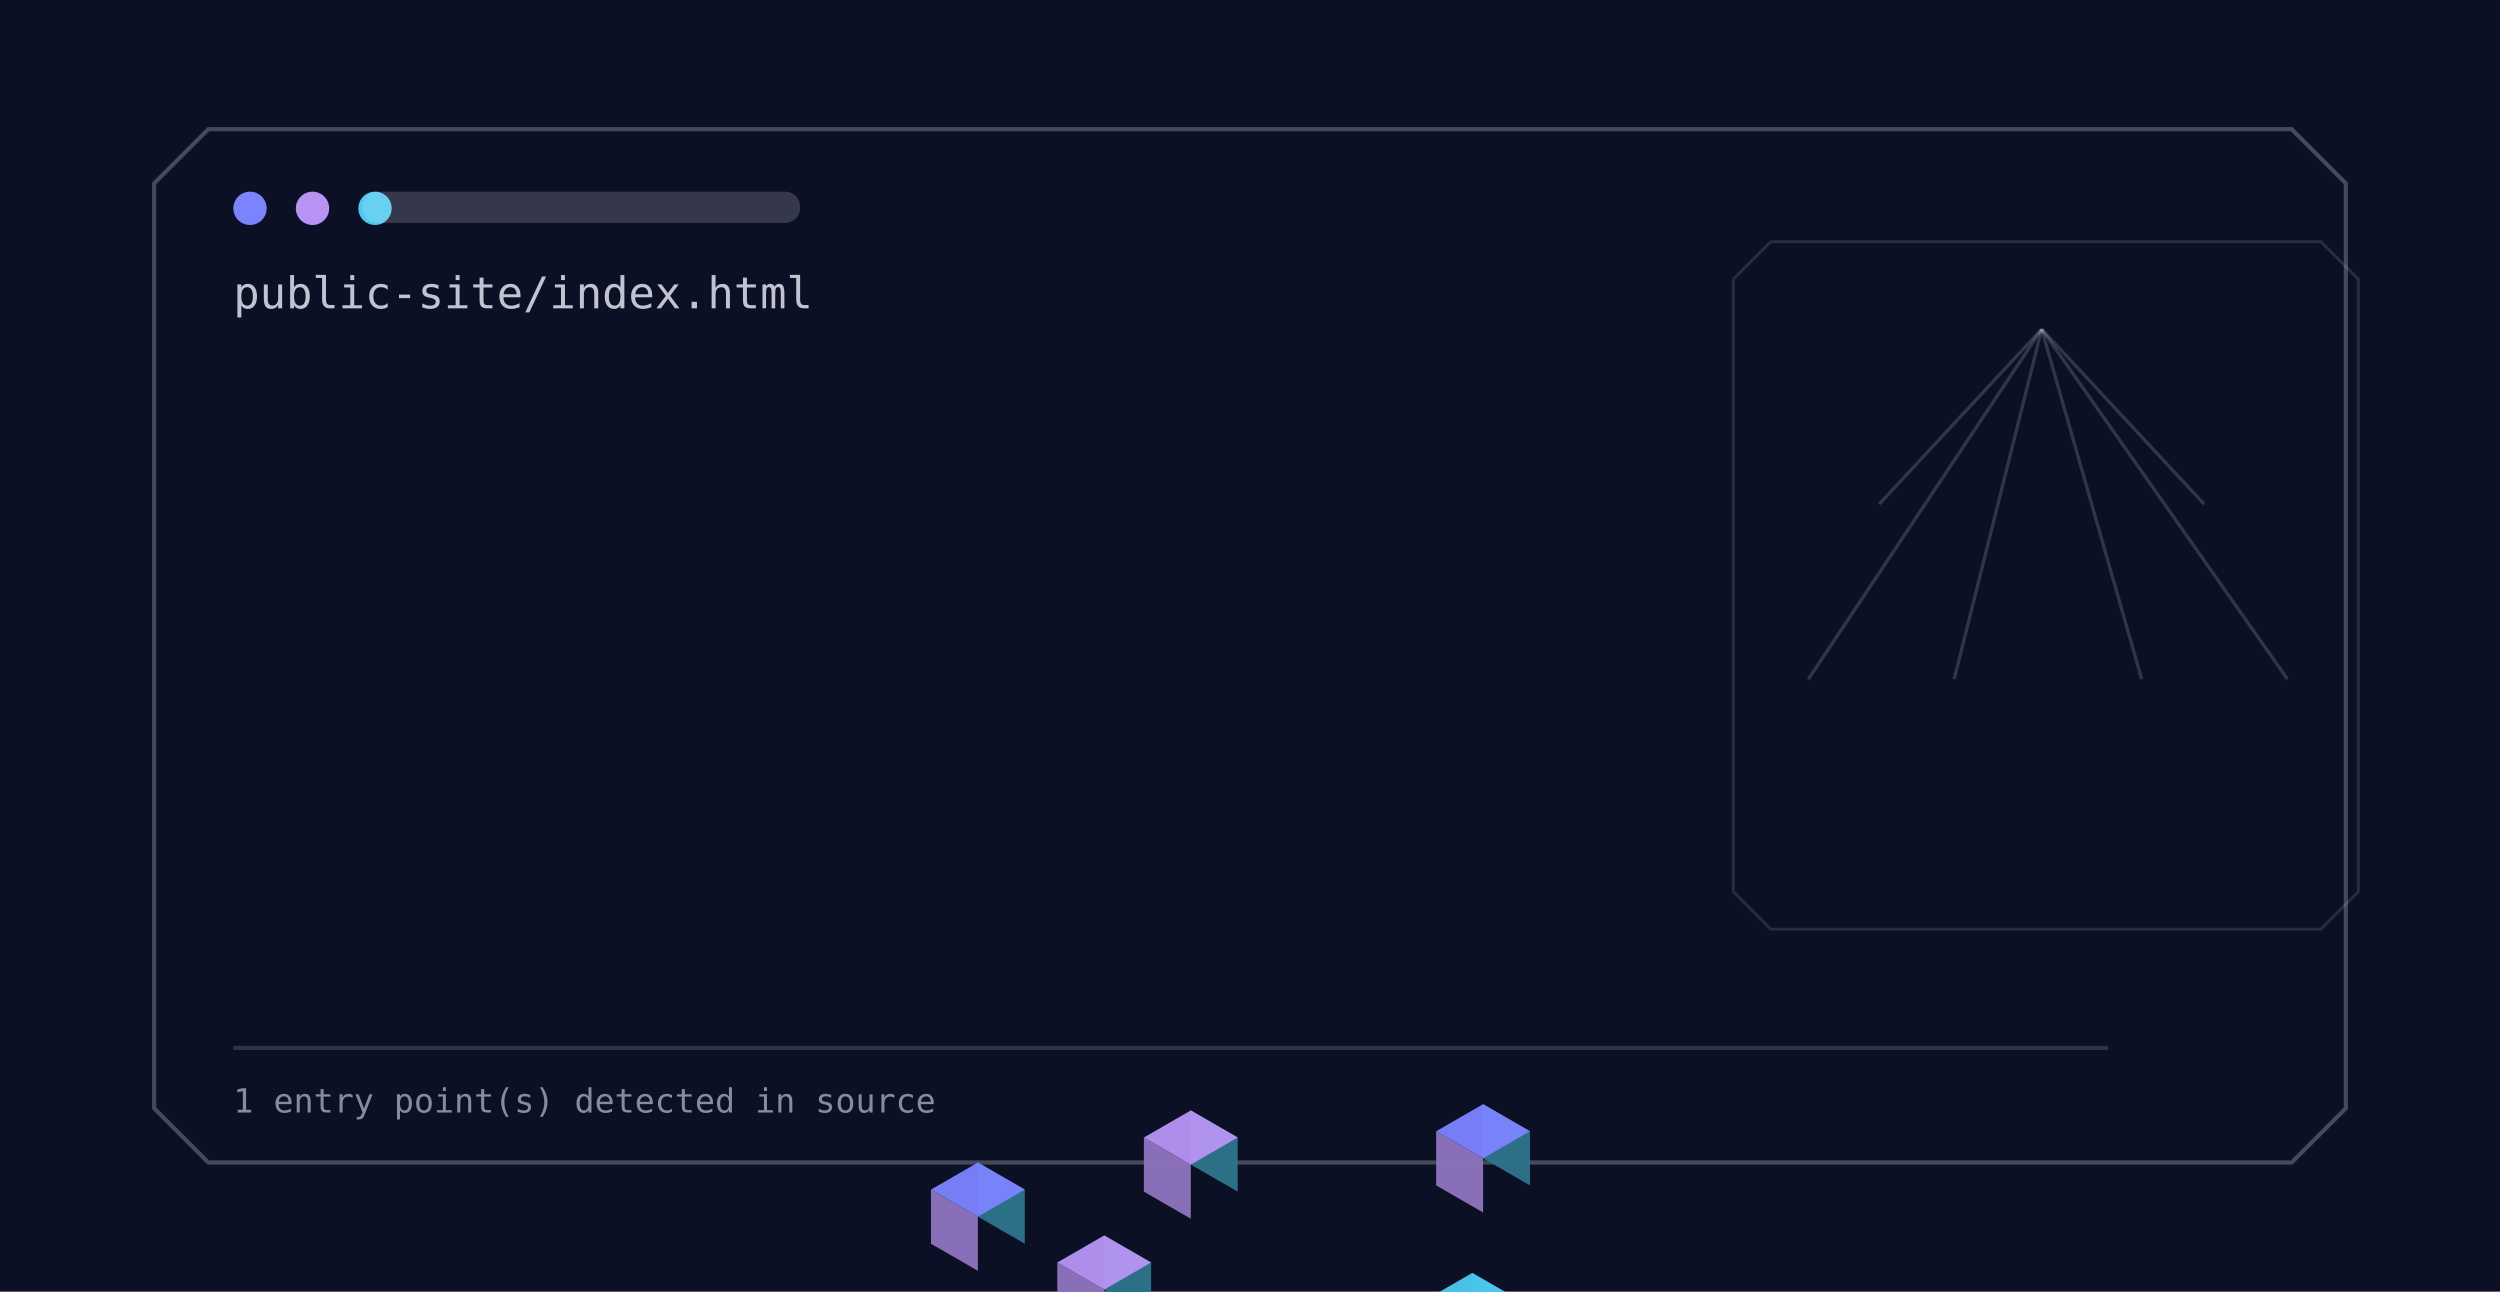
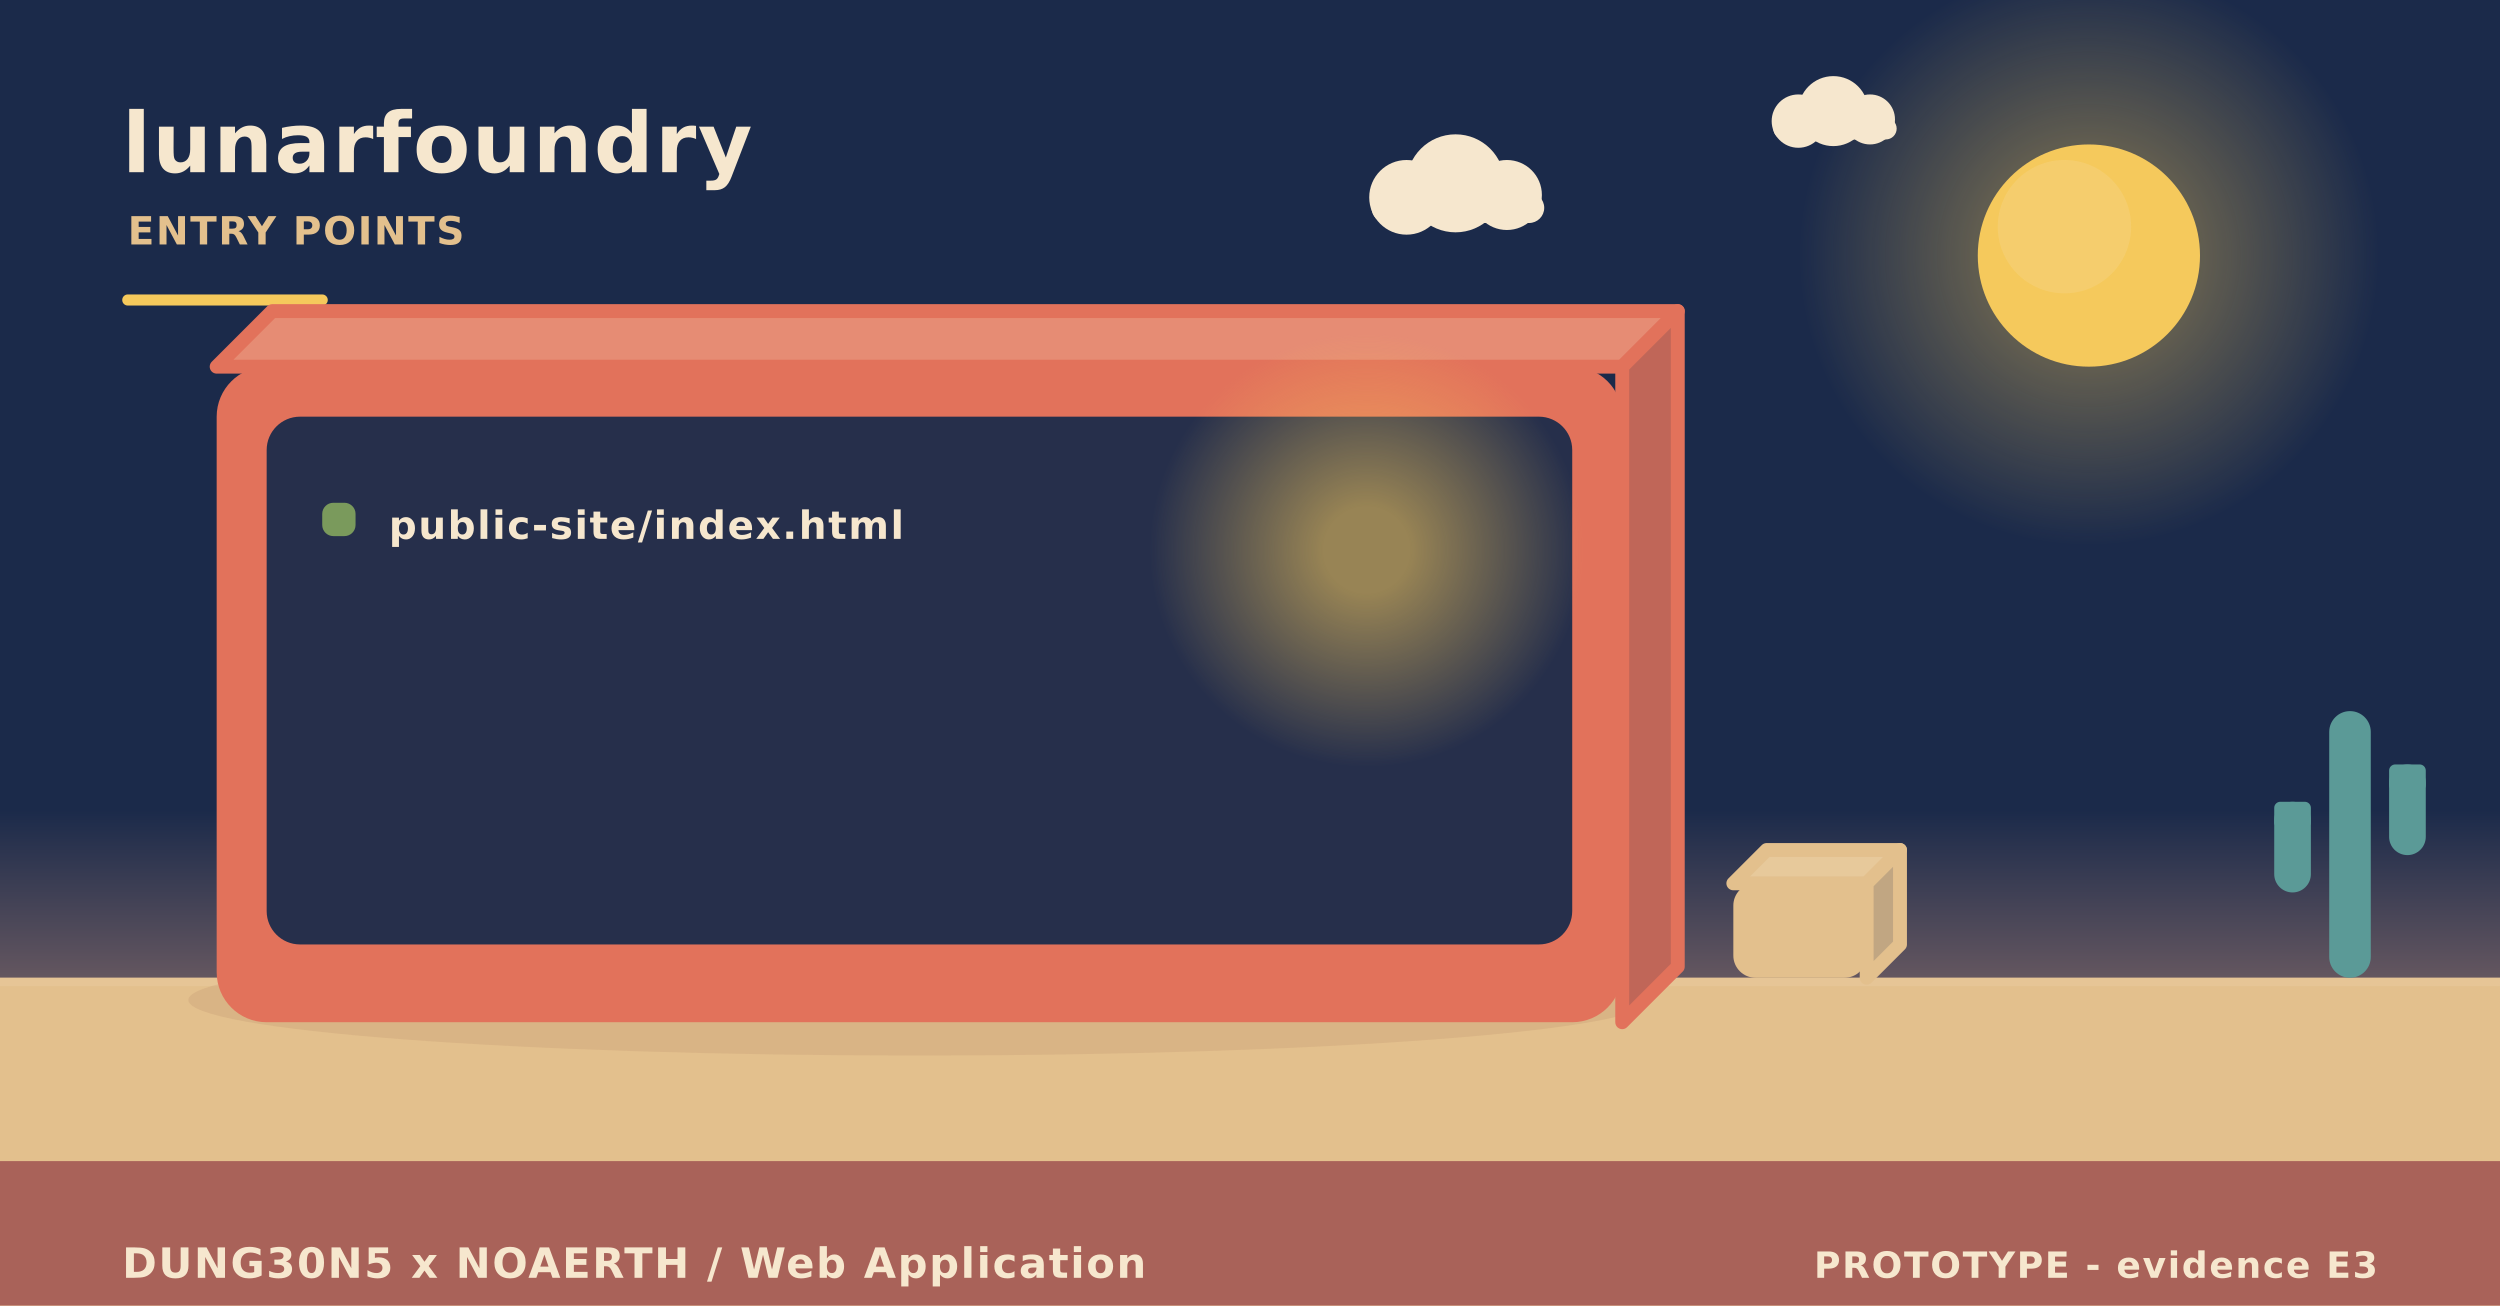
- <svg xmlns="http://www.w3.org/2000/svg" viewBox="0 0 1200 620" width="1200" height="620" role="img" aria-label="lunarfoundry command surface">
-   <rect width="1200" height="620" fill="#0c1024" />
-   <defs>
-     <linearGradient id="gt" x1="0" y1="0" x2="1" y2="1">
-       <stop offset="0%" stop-color="#7c83ff" />
-       <stop offset="100%" stop-color="#b794f4" />
-     </linearGradient>
-   </defs>
-   <path d="M100.00,62.00 H1100.00 L1126.00,88.00 V532.00 L1100.00,558.00 H100.00 L74.00,532.00 V88.00 Z" fill="none" stroke="rgba(238,240,251,0.300)" stroke-width="2.00" opacity="0.85" />
-   <circle cx="120.00" cy="100.00" r="8.00" fill="#7c83ff" opacity="1.00" />
-   <circle cx="150.00" cy="100.00" r="8.00" fill="#b794f4" opacity="1.00" />
-   <circle cx="180.00" cy="100.00" r="8.00" fill="#4cc9f0" opacity="1.00" />
-   <rect x="174.00" y="92.00" width="210.00" height="15.00" rx="7.00" fill="rgba(238,240,251,0.180)" opacity="1.00" />
-   <text x="112" y="148" font-family="ui-monospace,SFMono-Regular,Menlo,monospace" font-size="21" fill="rgba(238,240,251,0.800)">public-site/index.html</text>
-   <path d="M850.00,116.00 H1114.00 L1132.00,134.00 V428.00 L1114.00,446.00 H850.00 L832.00,428.00 V134.00 Z" fill="none" stroke="rgba(238,240,251,0.180)" stroke-width="1.40" opacity="0.70" />
-   <line x1="980.00" y1="158.00" x2="902.00" y2="242.00" stroke="rgba(238,240,251,0.300)" stroke-width="1.60" opacity="0.55" />
-   <line x1="980.00" y1="158.00" x2="1058.00" y2="242.00" stroke="rgba(238,240,251,0.300)" stroke-width="1.60" opacity="0.55" />
-   <line x1="980.00" y1="158.00" x2="868.00" y2="326.00" stroke="rgba(238,240,251,0.300)" stroke-width="1.60" opacity="0.55" />
-   <line x1="980.00" y1="158.00" x2="938.00" y2="326.00" stroke="rgba(238,240,251,0.300)" stroke-width="1.60" opacity="0.55" />
-   <line x1="980.00" y1="158.00" x2="1028.00" y2="326.00" stroke="rgba(238,240,251,0.300)" stroke-width="1.60" opacity="0.55" />
-   <line x1="980.00" y1="158.00" x2="1098.00" y2="326.00" stroke="rgba(238,240,251,0.300)" stroke-width="1.60" opacity="0.55" />
-   <polygon points="711.87,556.00 734.39,569.00 734.39,543.00 711.87,530.00" fill="#2c758b" opacity="0.95" />
-   <polygon points="689.36,569.00 711.87,582.00 711.87,556.00 689.36,543.00" fill="#8f73be" opacity="0.95" />
-   <polygon points="711.87,530.00 734.39,543.00 711.87,556.00 689.36,543.00" fill="#7c83ff" opacity="0.95" />
-   <polygon points="571.58,559.00 594.09,572.00 594.09,546.00 571.58,533.00" fill="#2c758b" opacity="0.95" />
-   <polygon points="549.06,572.00 571.58,585.00 571.58,559.00 549.06,546.00" fill="#8f73be" opacity="0.95" />
-   <polygon points="571.58,533.00 594.09,546.00 571.58,559.00 549.06,546.00" fill="#b794f4" opacity="0.95" />
-   <polygon points="706.68,637.00 729.19,650.00 729.19,624.00 706.68,611.00" fill="#2c758b" opacity="0.95" />
-   <polygon points="684.16,650.00 706.68,663.00 706.68,637.00 684.16,624.00" fill="#8f73be" opacity="0.95" />
-   <polygon points="706.68,611.00 729.19,624.00 706.68,637.00 684.16,624.00" fill="#4cc9f0" opacity="0.95" />
-   <polygon points="469.39,584.00 491.90,597.00 491.90,571.00 469.39,558.00" fill="#2c758b" opacity="0.95" />
-   <polygon points="446.87,597.00 469.39,610.00 469.39,584.00 446.87,571.00" fill="#8f73be" opacity="0.95" />
-   <polygon points="469.39,558.00 491.90,571.00 469.39,584.00 446.87,571.00" fill="#7c83ff" opacity="0.95" />
-   <polygon points="530.01,619.00 552.52,632.00 552.52,606.00 530.01,593.00" fill="#2c758b" opacity="0.95" />
-   <polygon points="507.49,632.00 530.01,645.00 530.01,619.00 507.49,606.00" fill="#8f73be" opacity="0.95" />
-   <polygon points="530.01,593.00 552.52,606.00 530.01,619.00 507.49,606.00" fill="#b794f4" opacity="0.95" />
-   <polygon points="607.95,664.00 630.47,677.00 630.47,651.00 607.95,638.00" fill="#2c758b" opacity="0.95" />
-   <polygon points="585.43,677.00 607.95,690.00 607.95,664.00 585.43,651.00" fill="#8f73be" opacity="0.95" />
-   <polygon points="607.95,638.00 630.47,651.00 607.95,664.00 585.43,651.00" fill="#4cc9f0" opacity="0.95" />
-   <polygon points="668.57,699.00 691.09,712.00 691.09,686.00 668.57,673.00" fill="#2c758b" opacity="0.95" />
-   <polygon points="646.05,712.00 668.57,725.00 668.57,699.00 646.05,686.00" fill="#8f73be" opacity="0.95" />
-   <polygon points="668.57,673.00 691.09,686.00 668.57,699.00 646.05,686.00" fill="#7c83ff" opacity="0.95" />
-   <rect x="112.00" y="502.00" width="900.00" height="2.00" rx="0.00" fill="rgba(238,240,251,0.160)" opacity="1.00" />
-   <text x="112" y="534" font-family="ui-monospace,Menlo,monospace" font-size="16" fill="rgba(238,240,251,0.550)">1 entry point(s) detected in source</text>
+ <svg xmlns="http://www.w3.org/2000/svg" width="900" height="470" viewBox="0 0 900 470" role="img" aria-label="lunarfoundry - how it is operated">
+   <linearGradient id="skyt" x1="0" y1="0" x2="0" y2="1">
+     <stop offset="0" stop-color="#1b2a4a" />
+     <stop offset="0.62" stop-color="#1b2a4a" />
+     <stop offset="1" stop-color="#f3ad8a" />
+   </linearGradient>
+   <rect width="900" height="470" fill="url(#skyt)" />
+   <radialGradient id="sunt">
+     <stop offset="0.35" stop-color="#f5c95c" stop-opacity="0.34" />
+     <stop offset="1" stop-color="#f5c95c" stop-opacity="0" />
+   </radialGradient>
+   <circle cx="752" cy="92" r="104" fill="url(#sunt)" />
+   <circle cx="752" cy="92" r="40" fill="#f5c95c" />
+   <circle cx="743.2" cy="81.6" r="24" fill="#f5d27e" opacity="0.5" />
+   <g>
+     <circle cx="524" cy="66" r="17.64" fill="#f6e7ce" />
+     <circle cx="506.36" cy="71.04" r="13.44" fill="#f6e7ce" />
+     <circle cx="542.48" cy="70.2" r="12.6" fill="#f6e7ce" />
+     <rect x="493.76" y="69.36" width="62.16" height="10.92" rx="5.46" fill="#f6e7ce" />
+   </g>
+   <g>
+     <circle cx="660" cy="40" r="12.6" fill="#f6e7ce" />
+     <circle cx="647.4" cy="43.6" r="9.6" fill="#f6e7ce" />
+     <circle cx="673.2" cy="43" r="9" fill="#f6e7ce" />
+     <rect x="638.4" y="42.4" width="44.4" height="7.8" rx="3.9" fill="#f6e7ce" />
+   </g>
+   <rect x="0" y="352" width="900" height="118" fill="#e3c08d" />
+   <rect x="0" y="352" width="900" height="3" fill="#e6c596" />
+   <text x="44" y="62" font-family="Verdana,DejaVu Sans,sans-serif" font-size="30" font-weight="700" letter-spacing="0.6" fill="#f6e7ce" text-anchor="start">lunarfoundry</text>
+   <text x="46" y="88" font-family="Verdana,DejaVu Sans,sans-serif" font-size="14" font-weight="700" letter-spacing="0.6" fill="#e3c08d" text-anchor="start">ENTRY POINTS</text>
+   <rect x="44" y="106" width="74" height="4" rx="2" fill="#f5c95c" />
+   <ellipse cx="331" cy="360" rx="263.2" ry="20" fill="rgba(138,90,68,0.11)" />
+   <path d="M78,132 L584,132 L604,112 L98,112 Z" fill="#e68c74" stroke="#e2725b" stroke-width="5" stroke-linejoin="round" />
+   <path d="M584,132 L604,112 L604,348 L584,368 Z" fill="#c06658" stroke="#e2725b" stroke-width="5" stroke-linejoin="round" />
+   <rect x="78" y="132" width="506" height="236" rx="18" fill="#e2725b" />
+   <rect x="96" y="150" width="470" height="190" rx="12" fill="#1b2a4a" opacity="0.94" />
+   <radialGradient id="lamp22784">
+     <stop offset="0.2" stop-color="#f5c95c" stop-opacity="0.55" />
+     <stop offset="1" stop-color="#f5c95c" stop-opacity="0" />
+   </radialGradient>
+   <circle cx="492" cy="198" r="78" fill="url(#lamp22784)" />
+   <rect x="116" y="181" width="12" height="12" rx="4" fill="#7a9a5c" />
+   <text x="140" y="194" font-family="Verdana,DejaVu Sans,sans-serif" font-size="14" font-weight="700" letter-spacing="0.6" fill="#f6e7ce" text-anchor="start">public-site/index.html</text>
+   <path d="M624,318 L672,318 L684,306 L636,306 Z" fill="#e7c99b" stroke="#e3c08d" stroke-width="5" stroke-linejoin="round" />
+   <path d="M672,318 L684,306 L684,340 L672,352 Z" fill="#c1a682" stroke="#e3c08d" stroke-width="5" stroke-linejoin="round" />
+   <rect x="624" y="318" width="48" height="34" rx="8" fill="#e3c08d" />
+   <rect x="838.52" y="256" width="14.96" height="96" rx="7.48" fill="#5b9a97" />
+   <rect x="818.72" y="288.64" width="13.2" height="32.64" rx="6.6" fill="#5b9a97" />
+   <rect x="818.72" y="288.64" width="13.2" height="9.6" rx="2.2" fill="#5b9a97" />
+   <rect x="860.08" y="275.2" width="13.2" height="32.64" rx="6.6" fill="#5b9a97" />
+   <rect x="860.08" y="275.2" width="13.2" height="9.6" rx="2.2" fill="#5b9a97" />
+   <rect x="0" y="418" width="900" height="52" rx="0" fill="#a65c56" opacity="0.94" />
+   <text x="44" y="460" font-family="Verdana,DejaVu Sans,sans-serif" font-size="15" font-weight="700" letter-spacing="0.6" fill="#f6e7ce" text-anchor="start">DUNG30N5 x NOAERTH  /  Web Application</text>
+   <text x="856" y="460" font-family="Verdana,DejaVu Sans,sans-serif" font-size="13" font-weight="700" letter-spacing="0.6" fill="#f6e7ce" text-anchor="end">PROTOTYPE  -  evidence E3</text>
</svg>
